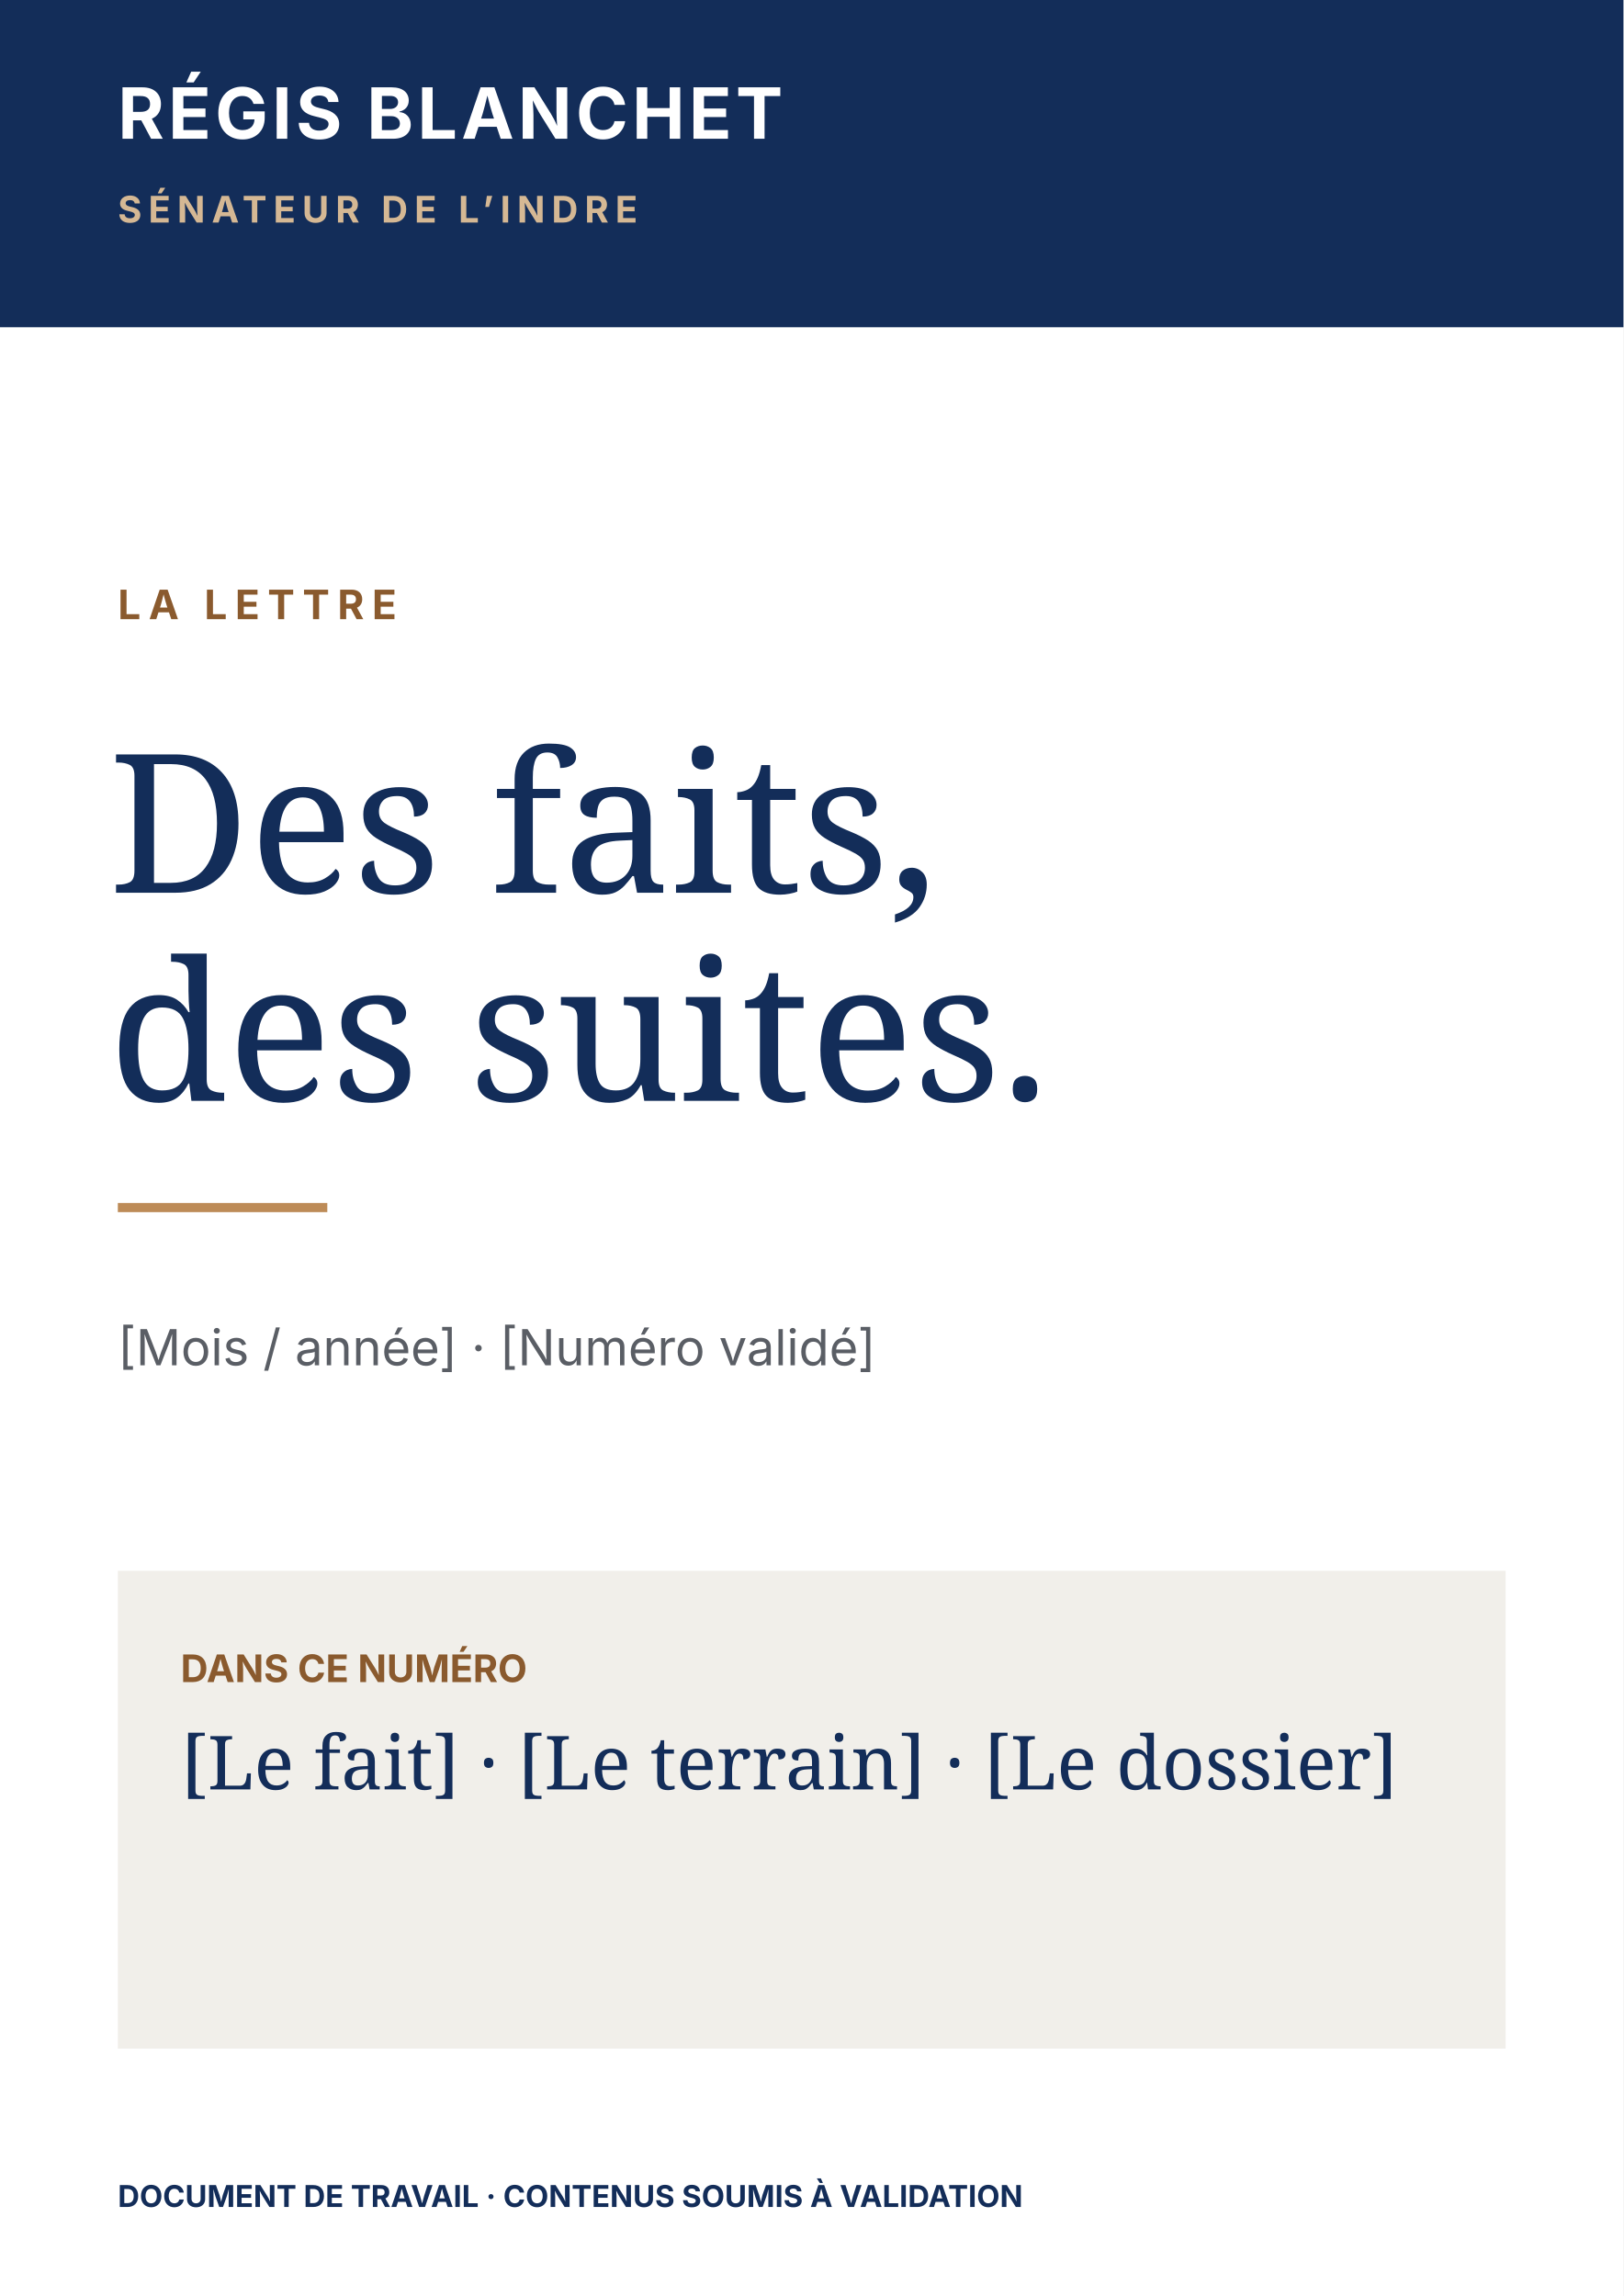
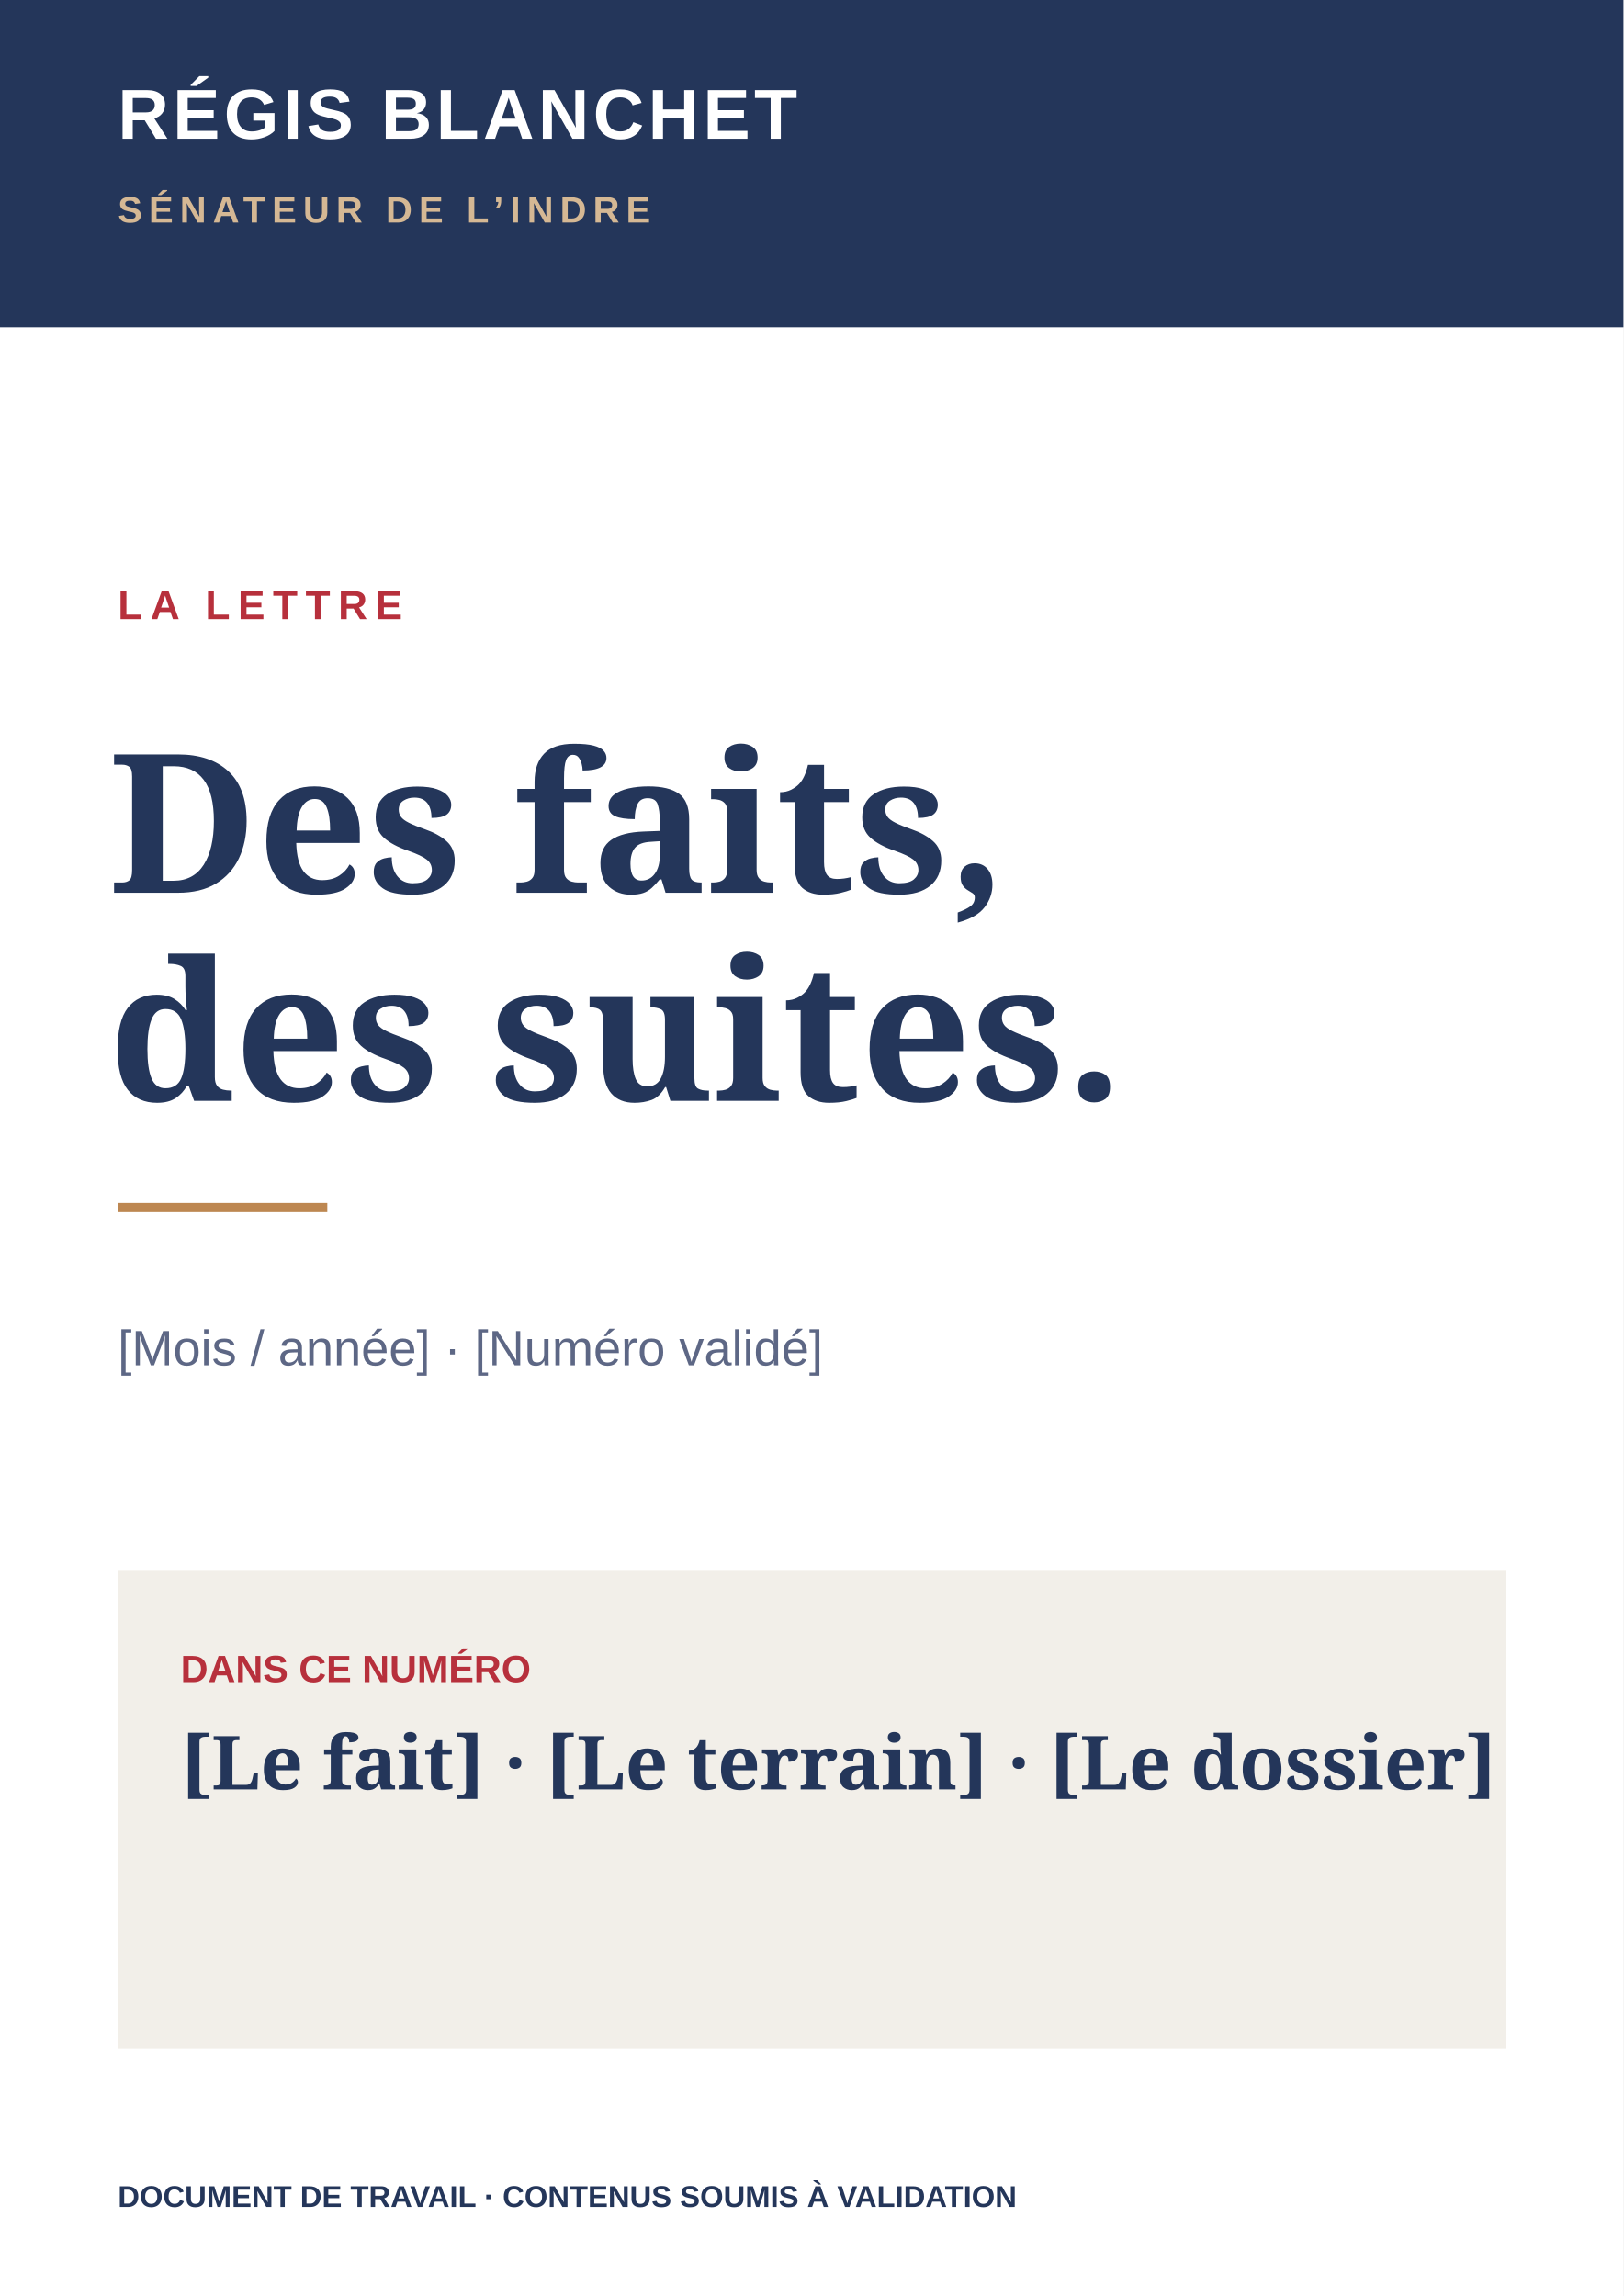
<svg xmlns="http://www.w3.org/2000/svg" width="1240" height="1754" viewBox="0 0 1240 1754" role="img">
  <defs>
    <style>
- .serif { font-family: 'Cormorant Garamond', Georgia, serif; }
- .sans { font-family: Inter, Arial, sans-serif; }
+ .serif { font-family: 'Playfair Display', Georgia, serif; font-weight: 700; }
+ .sans { font-family: 'Nunito Sans', Avenir, Arial, sans-serif; }
</style>
  </defs>
  <rect width="1240" height="1754" fill="white" />
-   <rect x="0" y="0" width="1240" height="250" fill="#132D59" />
+   <rect x="0" y="0" width="1240" height="250" fill="#24365A" />
  <text x="90" y="106" class="sans" font-size="54" font-weight="700" letter-spacing="3" fill="white">RÉGIS BLANCHET</text>
  <text x="90" y="170" class="sans" font-size="28" font-weight="700" letter-spacing="5" fill="#D5B894">SÉNATEUR DE L’INDRE</text>
-   <text x="90" y="473" class="sans" font-size="31" font-weight="700" letter-spacing="6" fill="#8A5A2E">LA LETTRE</text>
-   <text x="83" y="682" class="serif" font-size="148" fill="#132D59">Des faits,</text>
-   <text x="83" y="841" class="serif" font-size="148" fill="#132D59">des suites.</text>
-   <rect x="90" y="919" width="160" height="7" fill="#BD8B57" />
-   <text x="90" y="1043" class="sans" font-size="38" fill="#5A5E65">[Mois / année] · [Numéro validé]</text>
-   <rect x="90" y="1200" width="1060" height="365" fill="#F1EFEA" />
-   <text x="138" y="1285" class="sans" font-size="29" font-weight="700" fill="#8A5A2E">DANS CE NUMÉRO</text>
-   <text x="138" y="1367" class="serif" font-size="57" fill="#132D59">[Le fait] · [Le terrain] · [Le dossier]</text>
-   <text x="90" y="1686" class="sans" font-size="23" font-weight="700" fill="#132D59">DOCUMENT DE TRAVAIL · CONTENUS SOUMIS À VALIDATION</text>
+   <text x="90" y="473" class="sans" font-size="31" font-weight="700" letter-spacing="6" fill="#B7303C">LA LETTRE</text>
+   <text x="83" y="682" class="serif" font-size="148" fill="#24365A">Des faits,</text>
+   <text x="83" y="841" class="serif" font-size="148" fill="#24365A">des suites.</text>
+   <rect x="90" y="919" width="160" height="7" fill="#BD8751" />
+   <text x="90" y="1043" class="sans" font-size="38" fill="#5D6785">[Mois / année] · [Numéro validé]</text>
+   <rect x="90" y="1200" width="1060" height="365" fill="#F2EFE9" />
+   <text x="138" y="1285" class="sans" font-size="29" font-weight="700" fill="#B7303C">DANS CE NUMÉRO</text>
+   <text x="138" y="1367" class="serif" font-size="57" fill="#24365A">[Le fait] · [Le terrain] · [Le dossier]</text>
+   <text x="90" y="1686" class="sans" font-size="23" font-weight="700" fill="#24365A">DOCUMENT DE TRAVAIL · CONTENUS SOUMIS À VALIDATION</text>
</svg>
